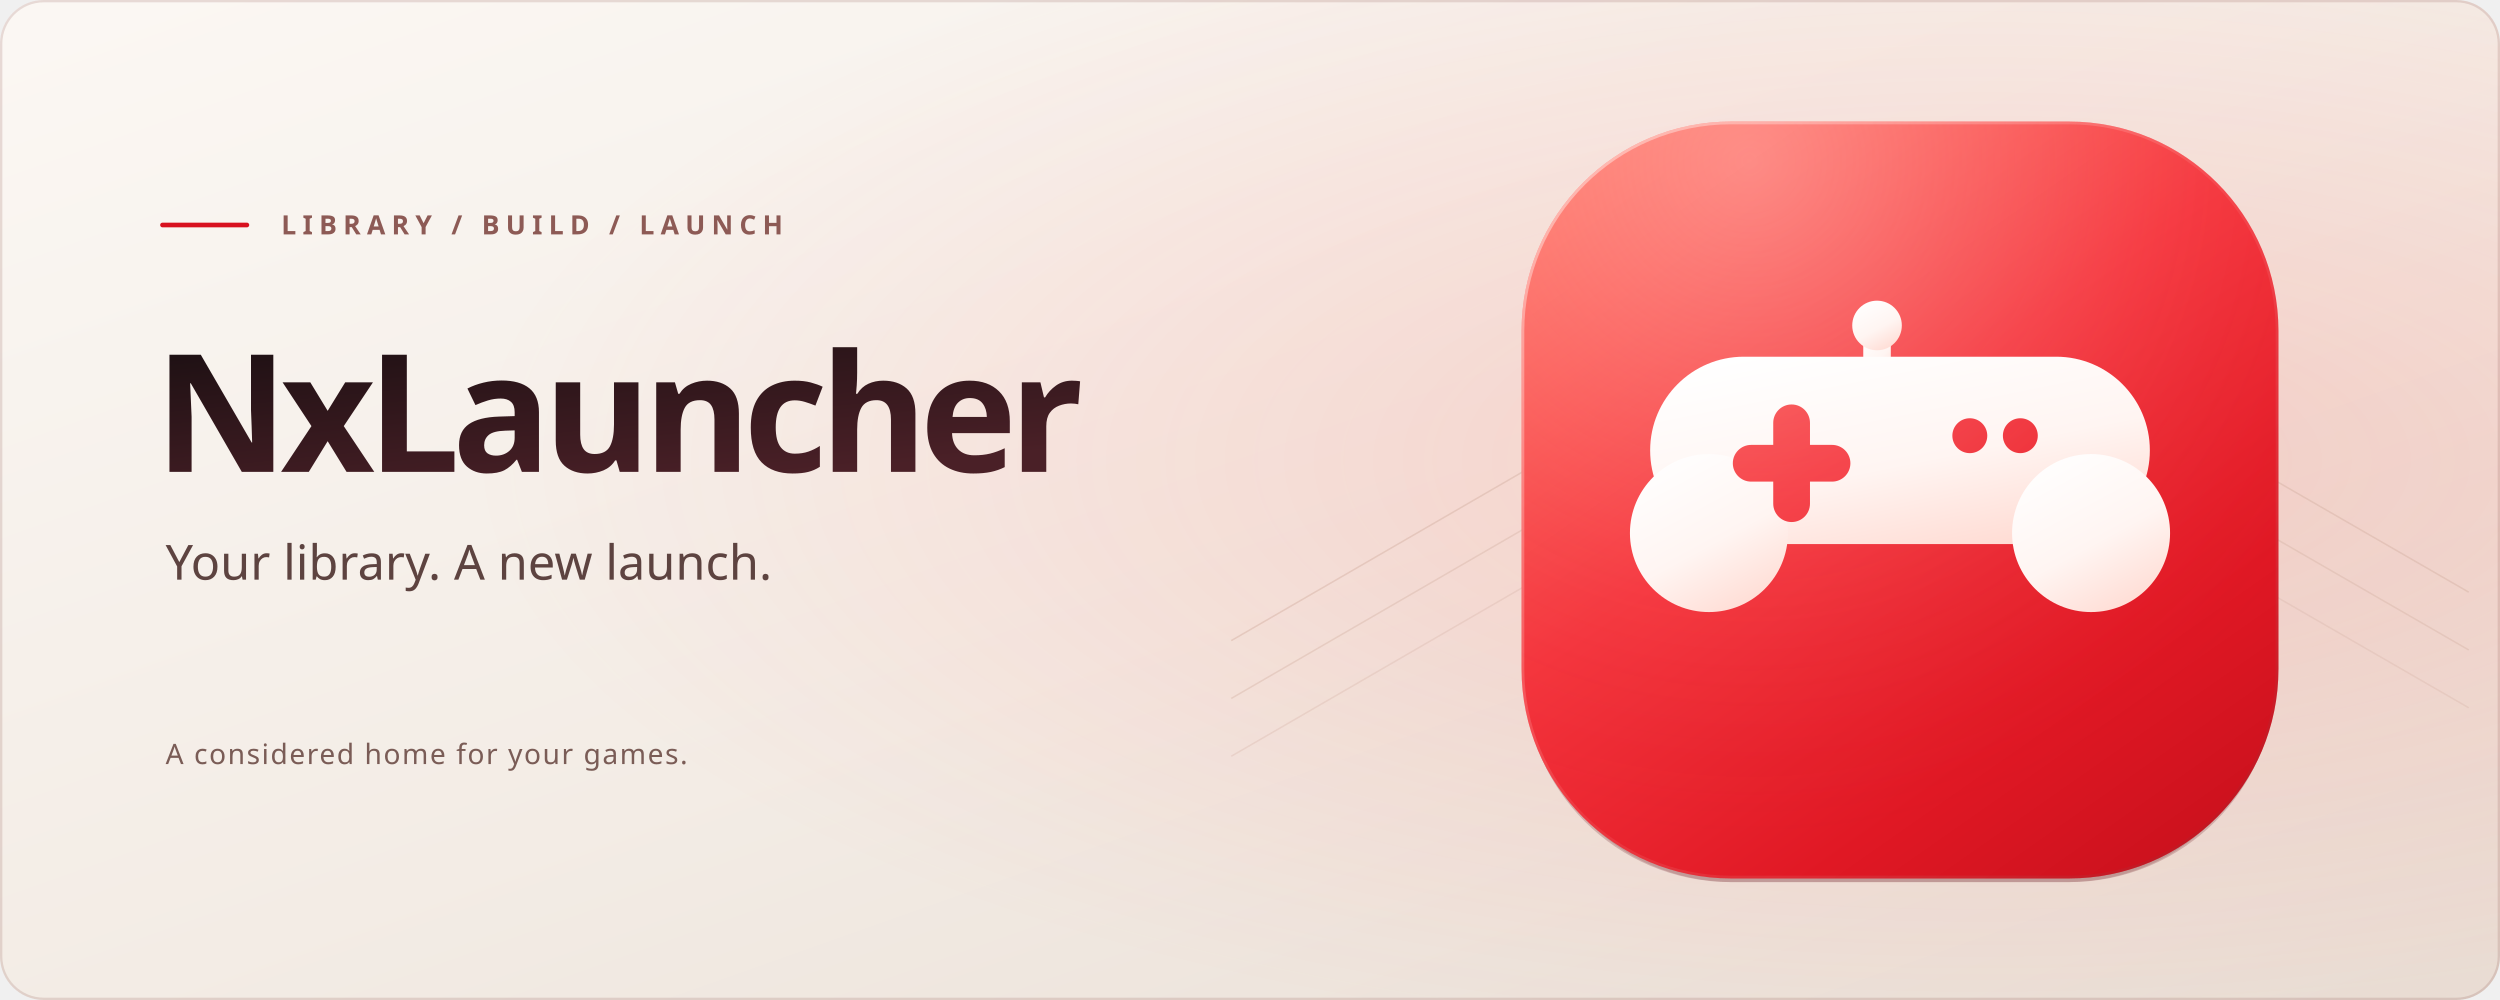
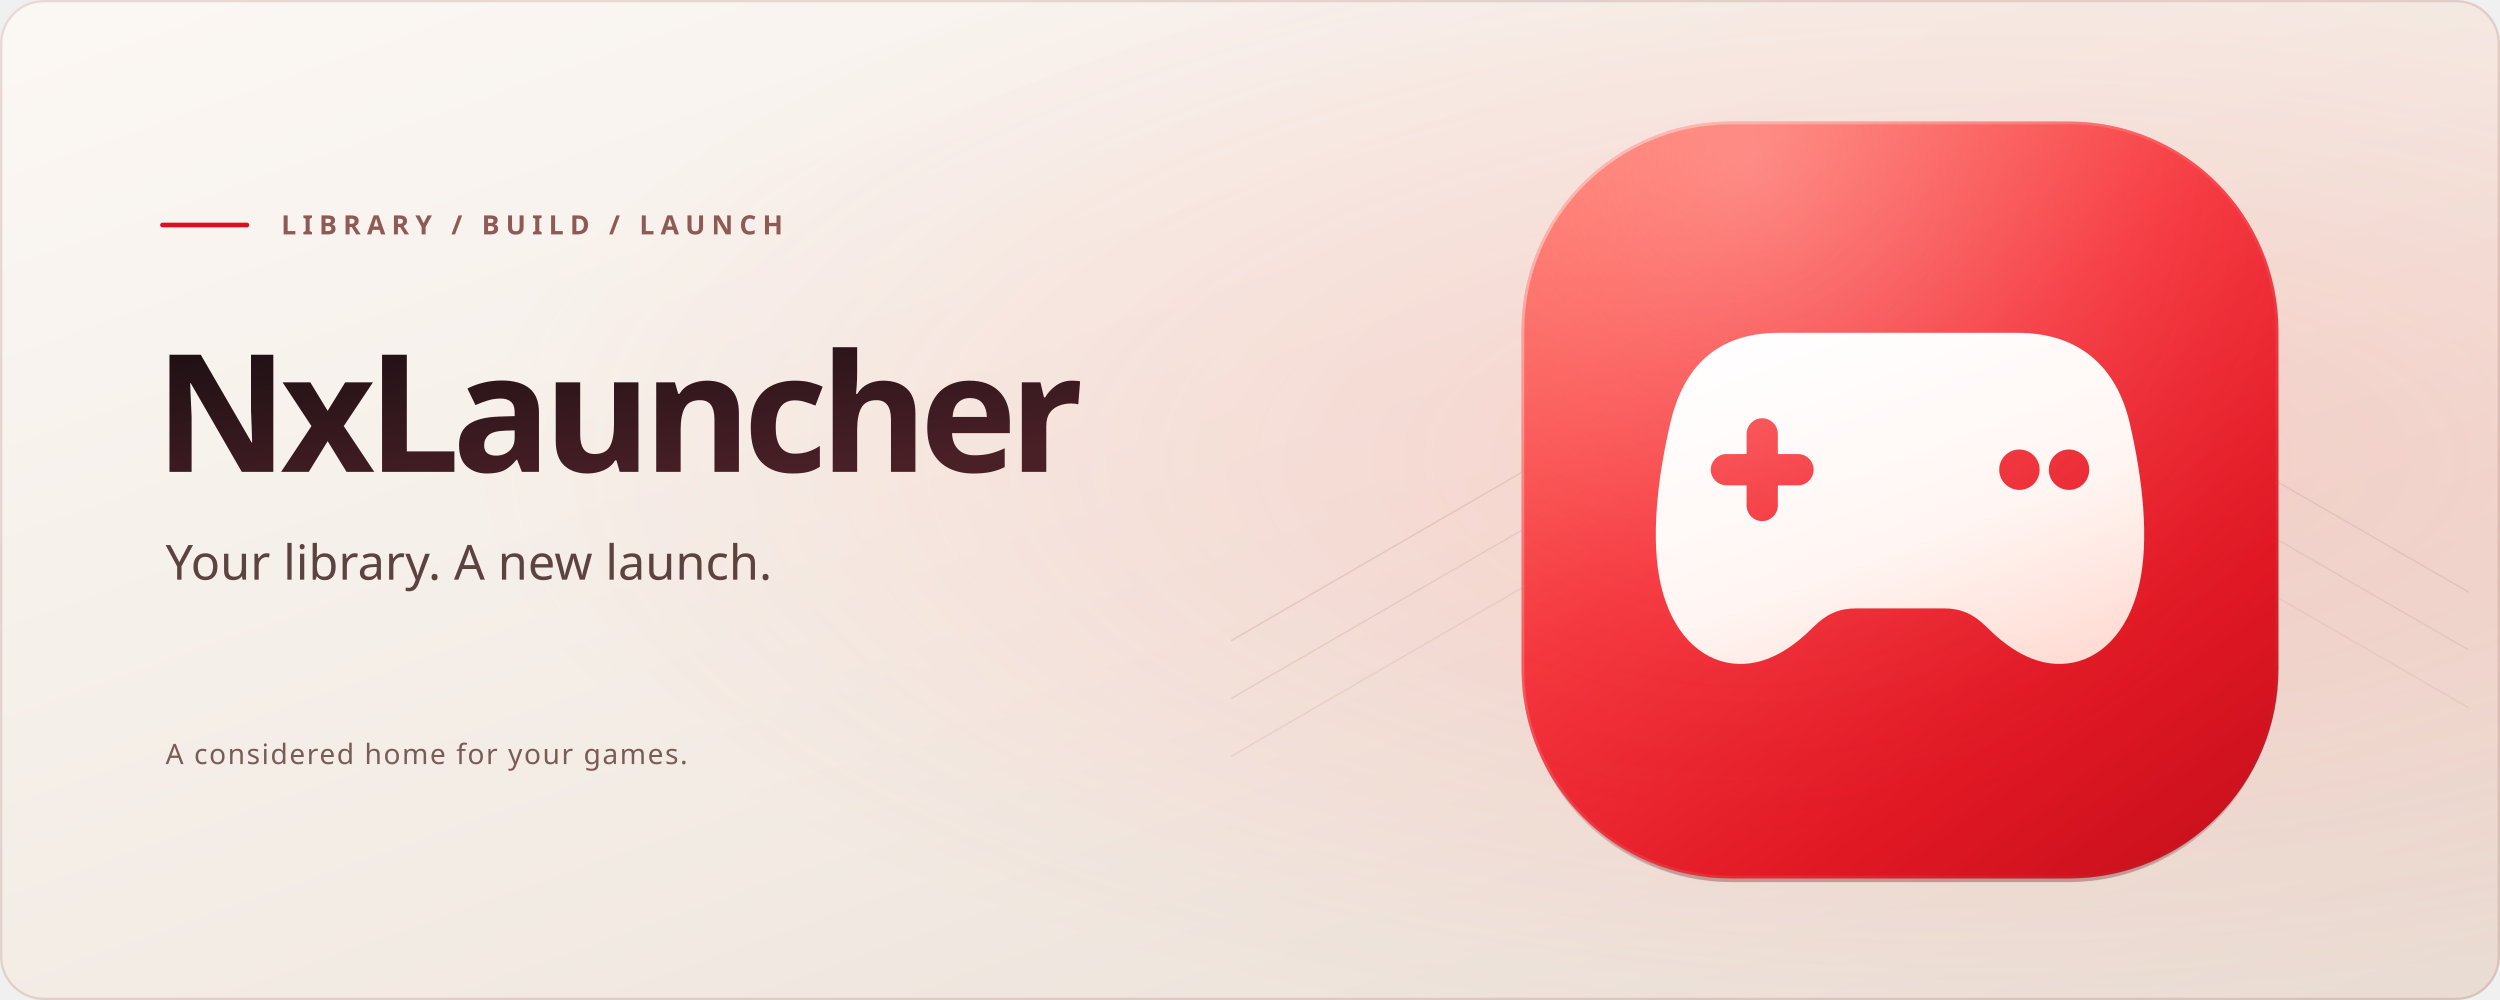
<svg xmlns="http://www.w3.org/2000/svg" width="1600" height="640" viewBox="0 0 1600 640" role="img" aria-labelledby="heroTitle heroDesc">
  <defs>
    <linearGradient id="canvas" x1=".05" y1="0" x2=".95" y2="1">
      <stop stop-color="#fbf7f3" />
      <stop offset=".55" stop-color="#f3ece5" />
      <stop offset="1" stop-color="#e9ded5" />
    </linearGradient>
    <radialGradient id="halo" cx=".79" cy=".46" r=".6">
      <stop stop-color="#ff5b52" stop-opacity=".2" />
      <stop offset="1" stop-color="#ff5b52" stop-opacity="0" />
    </radialGradient>
    <linearGradient id="rule" x1="0" y1="0" x2="1" y2="0">
      <stop stop-color="#d8111f" />
      <stop offset="1" stop-color="#d8111f" stop-opacity="0" />
    </linearGradient>
    <linearGradient id="word" x1="0" y1="0" x2=".7" y2="1">
      <stop stop-color="#1d1013" />
      <stop offset="1" stop-color="#4a2027" />
    </linearGradient>
  </defs>
  <rect width="1600" height="640" rx="28" fill="url(#canvas)" />
  <rect width="1600" height="640" rx="28" fill="url(#halo)" />
  <rect x=".75" y=".75" width="1598.5" height="638.5" rx="27.25" fill="none" stroke="#7a3b38" stroke-opacity=".16" stroke-width="1.5" />
  <g fill="none" stroke-width="1">
    <path d="M788 410L1192 176Q1210 166 1228 176L1580 379" stroke="#d8b6a9" stroke-opacity=".55" />
    <path d="M788 447L1192 213Q1210 203 1228 213L1580 416" stroke="#d8b6a9" stroke-opacity=".45" />
    <path d="M788 484L1192 250Q1210 240 1228 250L1580 453" stroke="#d8b6a9" stroke-opacity=".35" />
  </g>
  <path d="M104 144H158" stroke="#d8111f" stroke-width="3" stroke-linecap="round" />
  <text x="180" y="150" fill="#8d5a55" font-family="'Avenir Next',Avenir,'Trebuchet MS',sans-serif" font-size="17" font-weight="600" letter-spacing="4">LIBRARY / BUILD / LAUNCH</text>
  <text x="99" y="302" fill="url(#word)" font-family="'Avenir Next',Avenir,'Trebuchet MS',sans-serif" font-size="105" font-weight="650" letter-spacing="-5">NxLauncher</text>
  <text x="106" y="371" fill="#5d4340" font-family="'Avenir Next',Avenir,'Trebuchet MS',sans-serif" font-size="31" font-weight="400" letter-spacing=".1">Your library. A new launch.</text>
  <path d="M106 432H604" stroke="url(#rule)" stroke-opacity=".45" />
  <text x="106" y="489" fill="#7a5c56" font-family="'Avenir Next',Avenir,'Trebuchet MS',sans-serif" font-size="18" letter-spacing="1">A considered home for your games.</text>
  <svg x="915" y="19" width="602" height="602" viewBox="0 0 1024 1024" aria-labelledby="iconTitle iconDesc">
    <defs>
      <linearGradient id="tile" x1=".15" y1="0" x2=".85" y2="1">
        <stop stop-color="#FF6E62" />
        <stop offset=".42" stop-color="#F5343C" />
        <stop offset=".78" stop-color="#E01824" />
        <stop offset="1" stop-color="#CB111D" />
      </linearGradient>
      <radialGradient id="glow" cx=".3" cy=".05" r=".9">
        <stop stop-color="#FFF3EF" stop-opacity=".3" />
        <stop offset=".6" stop-color="#FFD9D4" stop-opacity=".06" />
        <stop offset="1" stop-color="#B00C18" stop-opacity="0" />
      </radialGradient>
      <linearGradient id="rim" x1="0" y1="0" x2="1" y2="1">
        <stop stop-color="#FFF4F0" stop-opacity=".55" />
        <stop offset=".5" stop-color="#FFC9C3" stop-opacity=".1" />
        <stop offset="1" stop-color="#8E0A15" stop-opacity=".28" />
      </linearGradient>
      <linearGradient id="glyph" x1=".18" y1="0" x2=".72" y2="1">
        <stop stop-color="#FFFFFF" />
-         <stop offset=".58" stop-color="#FFF5F2" />
+         <stop offset=".6" stop-color="#FFF6F3" />
        <stop offset="1" stop-color="#FFDCD4" />
      </linearGradient>
-       <mask id="padMask">
-         <rect width="1024" height="1024" fill="#fff" />
-         <rect x="330" y="452" width="128" height="40" rx="20" fill="#000" />
-         <rect x="374" y="408" width="40" height="128" rx="20" fill="#000" />
-         <circle cx="588" cy="442" r="19" fill="#000" />
-         <circle cx="643" cy="442" r="19" fill="#000" />
+       <mask id="pad" maskUnits="userSpaceOnUse" x="230" y="320" width="564" height="392">
+         <rect x="230" y="320" width="564" height="392" fill="#000" />
+         <path d="M 380 330 L 640 330 C 708 330 748 368 762 428 C 776 488 784 556 772 606 C 760 656 730 686 694 690 C 658 694 628 672 606 650 C 592 636 578 630 560 630 L 464 630 C 446 630 432 636 418 650 C 396 672 366 694 330 690 C 294 686 264 656 252 606 C 240 556 248 488 262 428 C 276 368 312 330 380 330 Z" fill="#fff" />
+         <rect x="306" y="462" width="112" height="34" rx="17" fill="#000" />
+         <rect x="345" y="423" width="34" height="112" rx="17" fill="#000" />
+         <circle cx="642" cy="479" r="22" fill="#000" />
+         <circle cx="696" cy="479" r="22" fill="#000" />
      </mask>
    </defs>
    <rect x="108" y="120" width="808" height="808" rx="222" fill="#5C020C" opacity=".13" />
    <rect x="103" y="110" width="818" height="818" rx="225" fill="#5C020C" opacity=".2" />
    <rect x="100" y="100" width="824" height="824" rx="228" fill="url(#tile)" />
    <rect x="100" y="100" width="824" height="824" rx="228" fill="url(#glow)" />
    <rect x="101.5" y="101.5" width="821" height="821" rx="226.5" fill="none" stroke="url(#rim)" stroke-width="3" />
-     <g id="pad-glyph" mask="url(#padMask)">
-       <rect x="472" y="322" width="30" height="70" rx="15" fill="url(#glyph)" />
-       <circle cx="487" cy="322" r="27" fill="url(#glyph)" />
-       <rect x="240" y="356" width="544" height="204" rx="102" fill="url(#glyph)" />
-       <circle cx="304" cy="548" r="86" fill="url(#glyph)" />
-       <circle cx="720" cy="548" r="86" fill="url(#glyph)" />
-     </g>
+     <rect x="230" y="320" width="564" height="392" fill="url(#glyph)" mask="url(#pad)" />
  </svg>
</svg>
